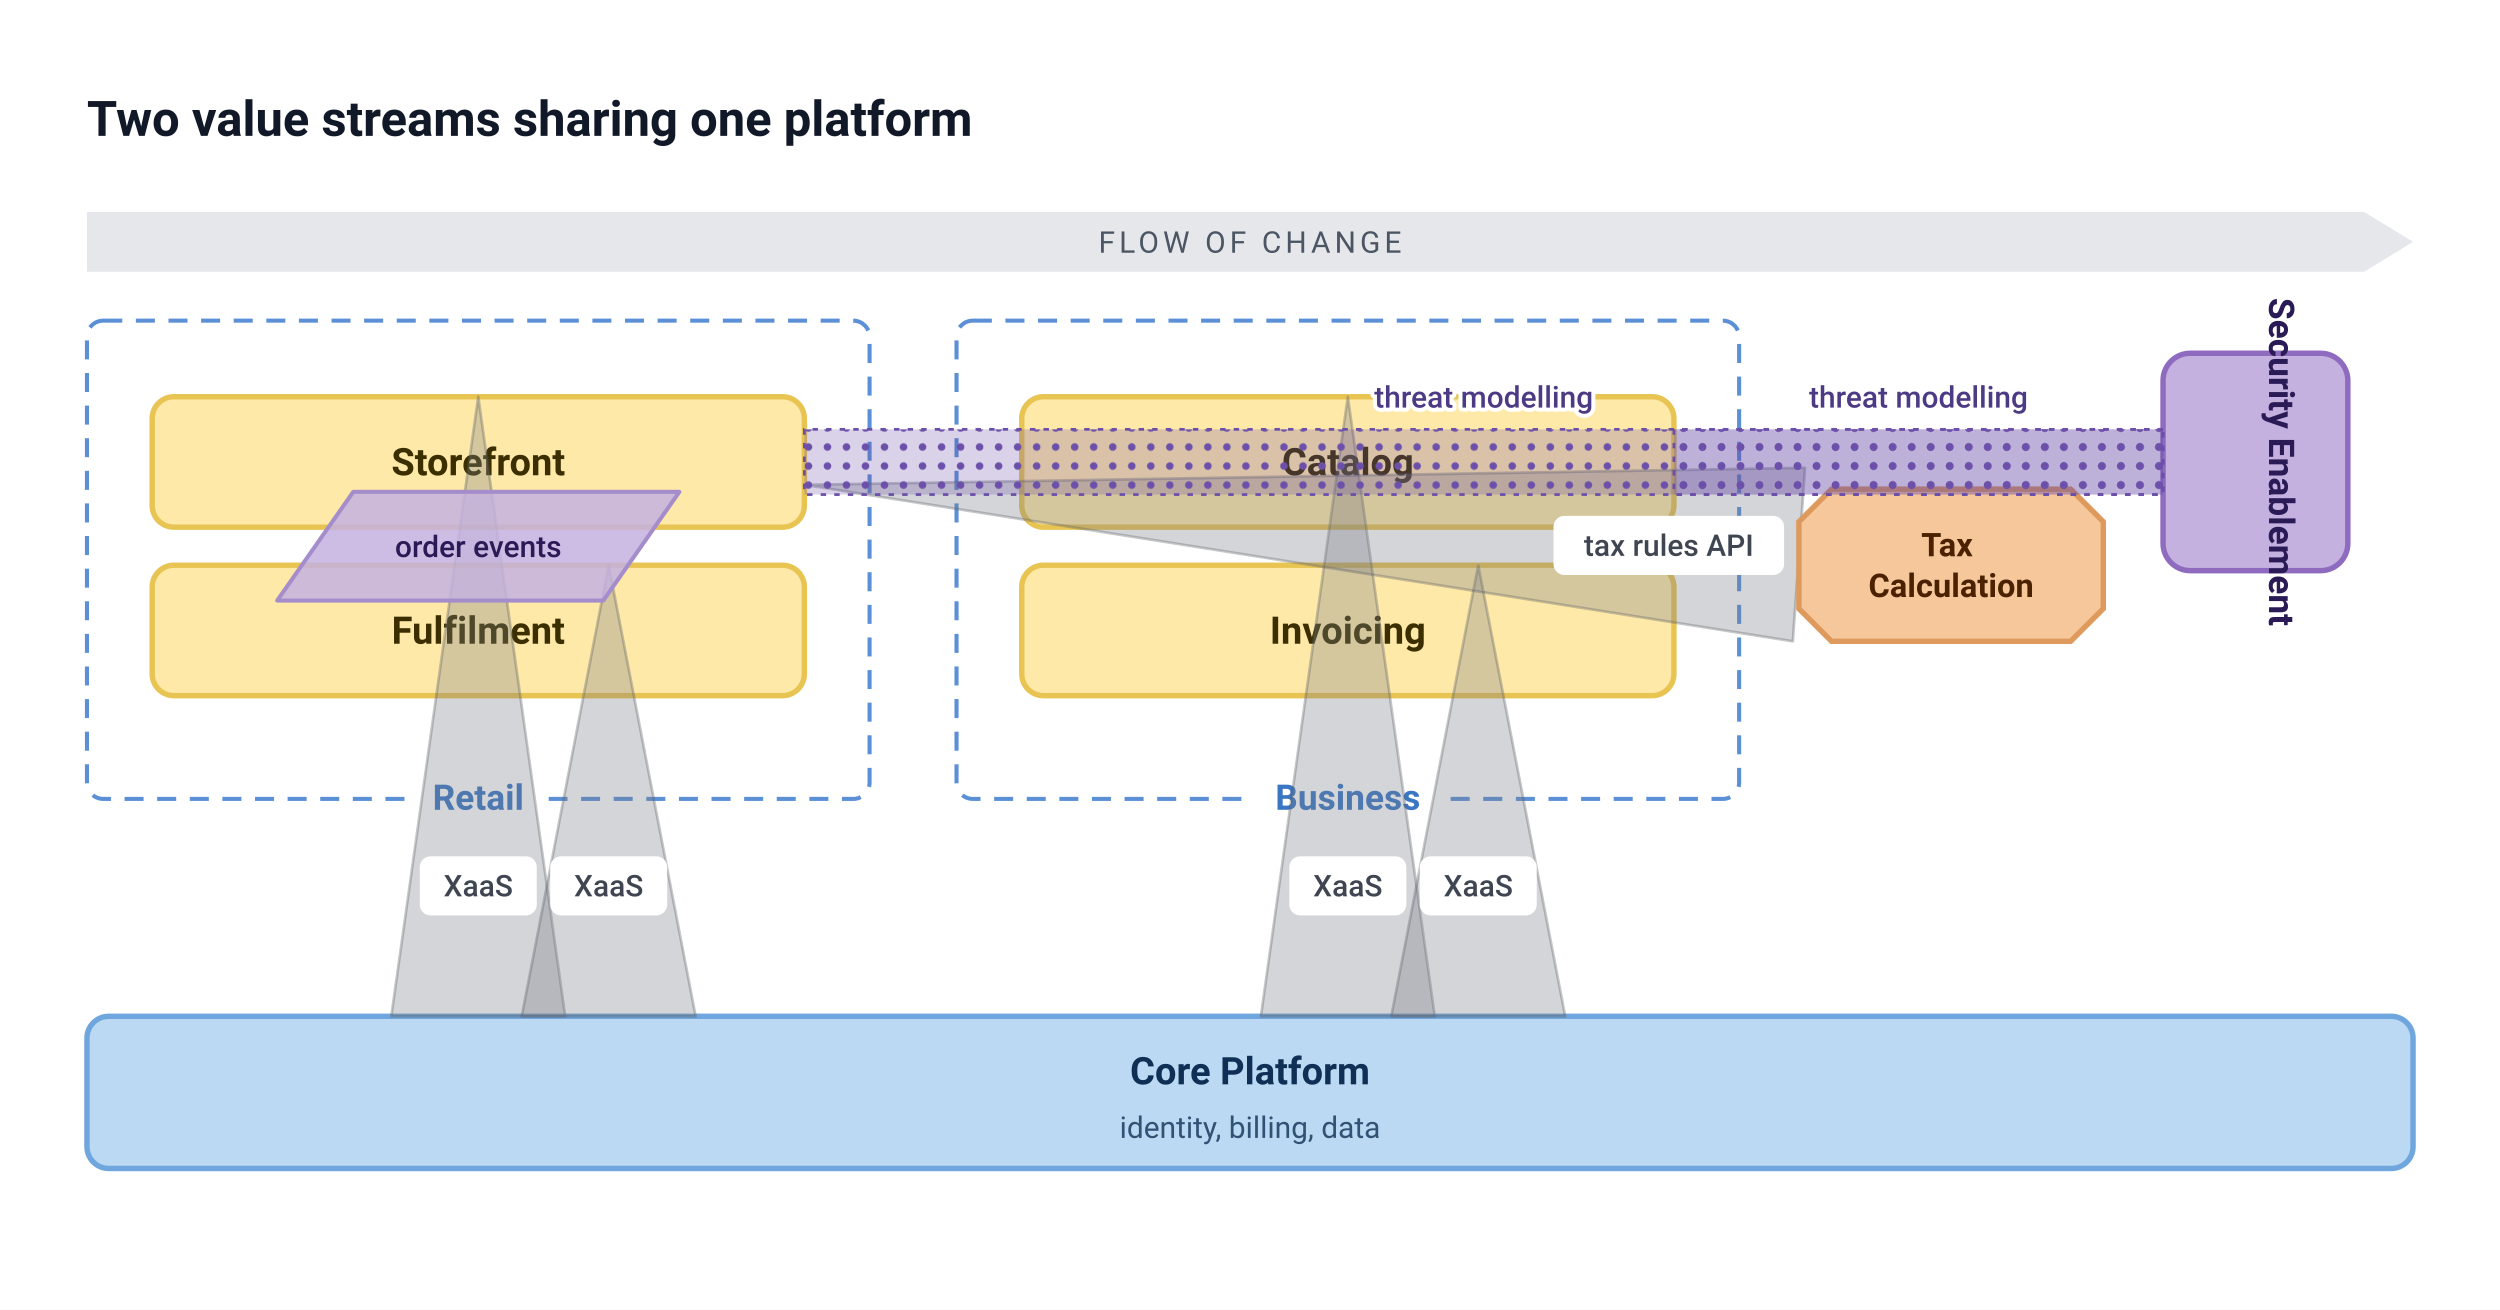
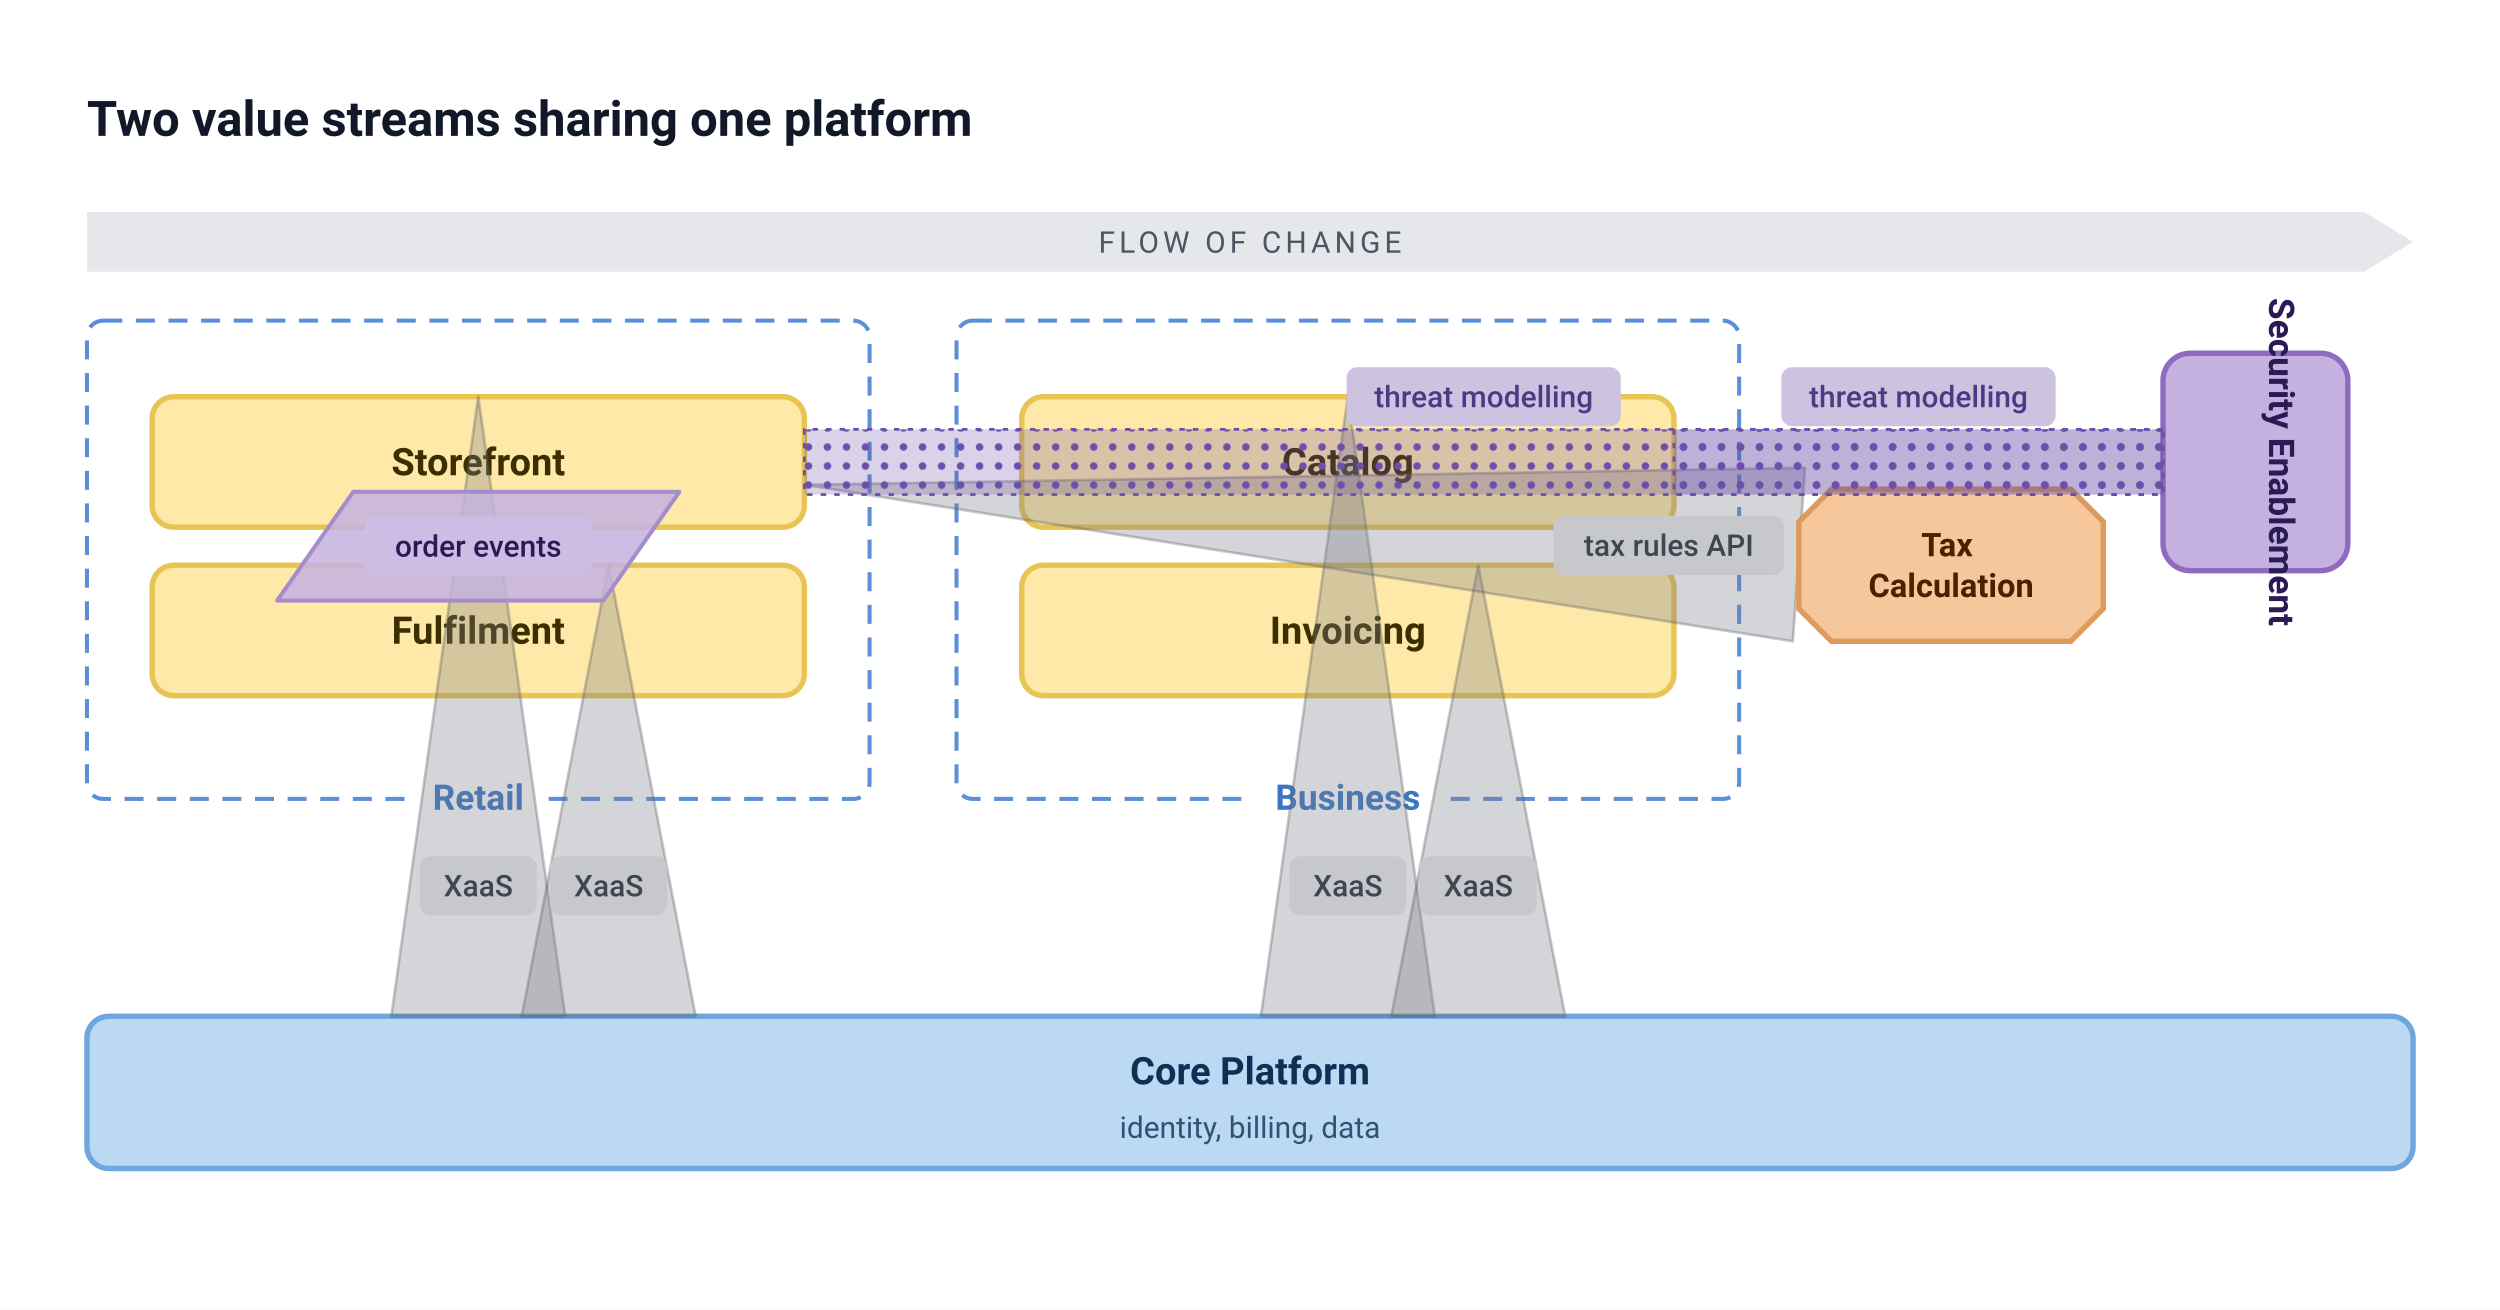
<svg xmlns="http://www.w3.org/2000/svg" width="920" height="482" viewBox="0 0 920 482" font-family="system-ui, -apple-system, &quot;Segoe UI&quot;, Roboto, Helvetica, Arial, sans-serif" role="img" aria-label="Two value streams sharing one platform" data-teamtopo="0.1.0">
  <defs>
    <pattern id="tt-dots" patternUnits="userSpaceOnUse" width="7" height="7">
      <rect width="7" height="7" fill="rgba(107,79,168,0.25)" />
      <circle cx="3.5" cy="3.5" r="1.4" fill="#6B4FA8" />
    </pattern>
  </defs>
  <rect width="920" height="482" fill="#ffffff" class="tt-bg" />
  <text x="32" y="50" font-size="18" font-weight="700" fill="#111827">Two value streams sharing one platform</text>
  <g class="tt-flow">
    <path d="M32,78 H870 L888,89 L870,100 H32 Z" fill="#e5e7eb" />
    <text x="460" y="93" text-anchor="middle" font-size="11" letter-spacing="1.5" fill="#4b5563">FLOW OF CHANGE</text>
  </g>
  <g class="tt-frames">
    <g class="tt-frame tt-group" data-id="retail">
      <rect x="32" y="118" width="288" height="176" rx="6" fill="none" stroke="#5B8FD6" stroke-width="1.5" stroke-dasharray="7 5" />
      <rect x="150.19" y="284" width="51.62" height="20" fill="#ffffff" />
      <text x="176" y="298" text-anchor="middle" font-size="13" font-weight="600" fill="#3b76c4">Retail</text>
    </g>
    <g class="tt-frame tt-group" data-id="b2b">
      <rect x="352" y="118" width="288" height="176" rx="6" fill="none" stroke="#5B8FD6" stroke-width="1.5" stroke-dasharray="7 5" />
      <rect x="460.05" y="284" width="71.9" height="20" fill="#ffffff" />
      <text x="496" y="298" text-anchor="middle" font-size="13" font-weight="600" fill="#3b76c4">Business</text>
    </g>
  </g>
  <g class="tt-lanes">
    <g class="tt-node tt-platform" data-id="core">
      <rect x="32" y="374" width="856" height="56" rx="8" fill="#BBD9F3" stroke="#6FA6DD" stroke-width="2" />
      <text x="460" y="399.025" text-anchor="middle" font-size="14" fill="#0f2f55" font-weight="600">
        <tspan x="460" dy="0">Core Platform</tspan>
      </text>
      <text x="460" y="418.75" text-anchor="middle" font-size="11" fill="#0f2f55" opacity="0.8">identity, billing, data</text>
    </g>
    <g class="tt-node tt-stream" data-id="storefront">
      <rect x="56" y="146" width="240" height="48" rx="8" fill="#FFE9A8" stroke="#E8C453" stroke-width="2" />
      <text x="176" y="174.9" text-anchor="middle" font-size="14" fill="#3b2f00" font-weight="600">
        <tspan x="176" dy="0">Storefront</tspan>
      </text>
    </g>
    <g class="tt-node tt-stream" data-id="fulfilment">
      <rect x="56" y="208" width="240" height="48" rx="8" fill="#FFE9A8" stroke="#E8C453" stroke-width="2" />
      <text x="176" y="236.9" text-anchor="middle" font-size="14" fill="#3b2f00" font-weight="600">
        <tspan x="176" dy="0">Fulfilment</tspan>
      </text>
    </g>
    <g class="tt-node tt-stream" data-id="catalog">
      <rect x="376" y="146" width="240" height="48" rx="8" fill="#FFE9A8" stroke="#E8C453" stroke-width="2" />
      <text x="496" y="174.9" text-anchor="middle" font-size="14" fill="#3b2f00" font-weight="600">
        <tspan x="496" dy="0">Catalog</tspan>
      </text>
    </g>
    <g class="tt-node tt-stream" data-id="invoicing">
      <rect x="376" y="208" width="240" height="48" rx="8" fill="#FFE9A8" stroke="#E8C453" stroke-width="2" />
      <text x="496" y="236.9" text-anchor="middle" font-size="14" fill="#3b2f00" font-weight="600">
        <tspan x="496" dy="0">Invoicing</tspan>
      </text>
    </g>
  </g>
  <g class="tt-xaas">
    <g class="tt-edge tt-xaas">
      <polygon points="208,374 144,374 176,146" fill="rgba(120,124,132,0.32)" stroke="rgba(90,94,102,0.35)" stroke-width="1" stroke-linejoin="round" />
      <g class="tt-edge-label">
-         <rect x="154.47" y="315.125" width="43.06" height="21.75" rx="4" fill="#ffffff" />
+         <rect x="154.47" y="315.125" width="43.06" height="21.75" rx="4" fill="#c6c8cb" />
        <text x="176" y="329.85" text-anchor="middle" font-size="11" font-weight="500" fill="#3f4652">
          <tspan x="176" dy="0">XaaS</tspan>
        </text>
      </g>
    </g>
    <g class="tt-edge tt-xaas">
      <polygon points="256,374 192,374 224,208" fill="rgba(120,124,132,0.32)" stroke="rgba(90,94,102,0.35)" stroke-width="1" stroke-linejoin="round" />
      <g class="tt-edge-label">
-         <rect x="202.47" y="315.125" width="43.06" height="21.75" rx="4" fill="#ffffff" />
+         <rect x="202.47" y="315.125" width="43.06" height="21.75" rx="4" fill="#c6c8cb" />
        <text x="224" y="329.85" text-anchor="middle" font-size="11" font-weight="500" fill="#3f4652">
          <tspan x="224" dy="0">XaaS</tspan>
        </text>
      </g>
    </g>
    <g class="tt-edge tt-xaas">
      <polygon points="528,374 464,374 496,146" fill="rgba(120,124,132,0.32)" stroke="rgba(90,94,102,0.35)" stroke-width="1" stroke-linejoin="round" />
      <g class="tt-edge-label">
-         <rect x="474.47" y="315.125" width="43.06" height="21.75" rx="4" fill="#ffffff" />
+         <rect x="474.47" y="315.125" width="43.06" height="21.75" rx="4" fill="#c6c8cb" />
        <text x="496" y="329.85" text-anchor="middle" font-size="11" font-weight="500" fill="#3f4652">
          <tspan x="496" dy="0">XaaS</tspan>
        </text>
      </g>
    </g>
    <g class="tt-edge tt-xaas">
      <polygon points="576,374 512,374 544,208" fill="rgba(120,124,132,0.32)" stroke="rgba(90,94,102,0.35)" stroke-width="1" stroke-linejoin="round" />
      <g class="tt-edge-label">
-         <rect x="522.47" y="315.125" width="43.06" height="21.75" rx="4" fill="#ffffff" />
+         <rect x="522.47" y="315.125" width="43.06" height="21.75" rx="4" fill="#c6c8cb" />
        <text x="544" y="329.85" text-anchor="middle" font-size="11" font-weight="500" fill="#3f4652">
          <tspan x="544" dy="0">XaaS</tspan>
        </text>
      </g>
    </g>
    <g class="tt-edge tt-xaas">
      <polygon points="664.24,172.15 659.76,236 296,178.41" fill="rgba(120,124,132,0.32)" stroke="rgba(90,94,102,0.35)" stroke-width="1" stroke-linejoin="round" />
      <g class="tt-edge-label">
-         <rect x="571.688" y="189.842" width="84.86" height="21.75" rx="4" fill="#ffffff" />
+         <rect x="571.688" y="189.842" width="84.86" height="21.75" rx="4" fill="#c6c8cb" />
        <text x="614.118" y="204.567" text-anchor="middle" font-size="11" font-weight="500" fill="#3f4652">
          <tspan x="614.118" dy="0">tax rules API</tspan>
        </text>
      </g>
    </g>
  </g>
  <g class="tt-overlays">
    <g class="tt-node tt-subsystem" data-id="tax">
      <path d="M674,180 H762 L774,192 V224 L762,236 H674 L662,224 V192 Z" fill="#F6C79B" stroke="#DE9A5C" stroke-width="2" />
      <text x="718" y="204.7" text-anchor="middle" font-size="12" fill="#4a2200" font-weight="600">
        <tspan x="718" dy="0">Tax</tspan>
        <tspan x="718" dy="15">Calculation</tspan>
      </text>
    </g>
    <g class="tt-node tt-enabling" data-id="security">
      <rect x="796" y="130" width="68" height="80" rx="10" fill="#C4B1E0" stroke="#8E6BBF" stroke-width="2" />
    </g>
  </g>
  <g class="tt-facilitating">
    <g class="tt-edge tt-facilitating">
      <polygon points="796,158 616,158 616,182 796,182" fill="url(#tt-dots)" stroke="#6B4FA8" stroke-width="1" stroke-dasharray="2 3" />
-       <text x="706" y="150" text-anchor="middle" font-size="11" font-weight="500" fill="#4c3a85" stroke="#ffffff" stroke-width="3" paint-order="stroke" stroke-linejoin="round">threat modelling</text>
+       <g class="tt-edge-label">
+         <rect x="655.54" y="135.125" width="100.92" height="21.75" rx="4" fill="#cdc3e1" />
+         <text x="706" y="149.85" text-anchor="middle" font-size="11" font-weight="500" fill="#4c3a85">
+           <tspan x="706" dy="0">threat modelling</tspan>
+         </text>
+       </g>
    </g>
    <g class="tt-edge tt-facilitating">
      <polygon points="796,158 296,158 296,182 796,182" fill="url(#tt-dots)" stroke="#6B4FA8" stroke-width="1" stroke-dasharray="2 3" />
-       <text x="546" y="150" text-anchor="middle" font-size="11" font-weight="500" fill="#4c3a85" stroke="#ffffff" stroke-width="3" paint-order="stroke" stroke-linejoin="round">threat modelling</text>
+       <g class="tt-edge-label">
+         <rect x="495.54" y="135.125" width="100.92" height="21.75" rx="4" fill="#cdc3e1" />
+         <text x="546" y="149.85" text-anchor="middle" font-size="11" font-weight="500" fill="#4c3a85">
+           <tspan x="546" dy="0">threat modelling</tspan>
+         </text>
+       </g>
    </g>
  </g>
  <g class="tt-overlay-labels">
    <g class="tt-node tt-enabling" data-id="security">
      <text x="0" y="0" text-anchor="middle" font-size="13" font-weight="600" fill="#2a1a55" transform="translate(835 170) rotate(90)">Security Enablement</text>
    </g>
  </g>
  <g class="tt-collaboration">
    <g class="tt-edge tt-collaboration">
      <polygon points="130,181 250,181 222,221 102,221" fill="rgba(196,177,224,0.85)" stroke="#A58DCB" stroke-width="1.5" stroke-linejoin="round" />
-       <text x="176" y="205" text-anchor="middle" font-size="11" font-weight="500" fill="#2a1a55" stroke="none" stroke-width="3" paint-order="stroke" stroke-linejoin="round">order events</text>
+       <g class="tt-edge-label">
+         <rect x="134.23" y="190.125" width="83.54" height="21.75" rx="4" fill="#cdbde5" />
+         <text x="176" y="204.85" text-anchor="middle" font-size="11" font-weight="500" fill="#2a1a55">
+           <tspan x="176" dy="0">order events</tspan>
+         </text>
+       </g>
    </g>
  </g>
</svg>
